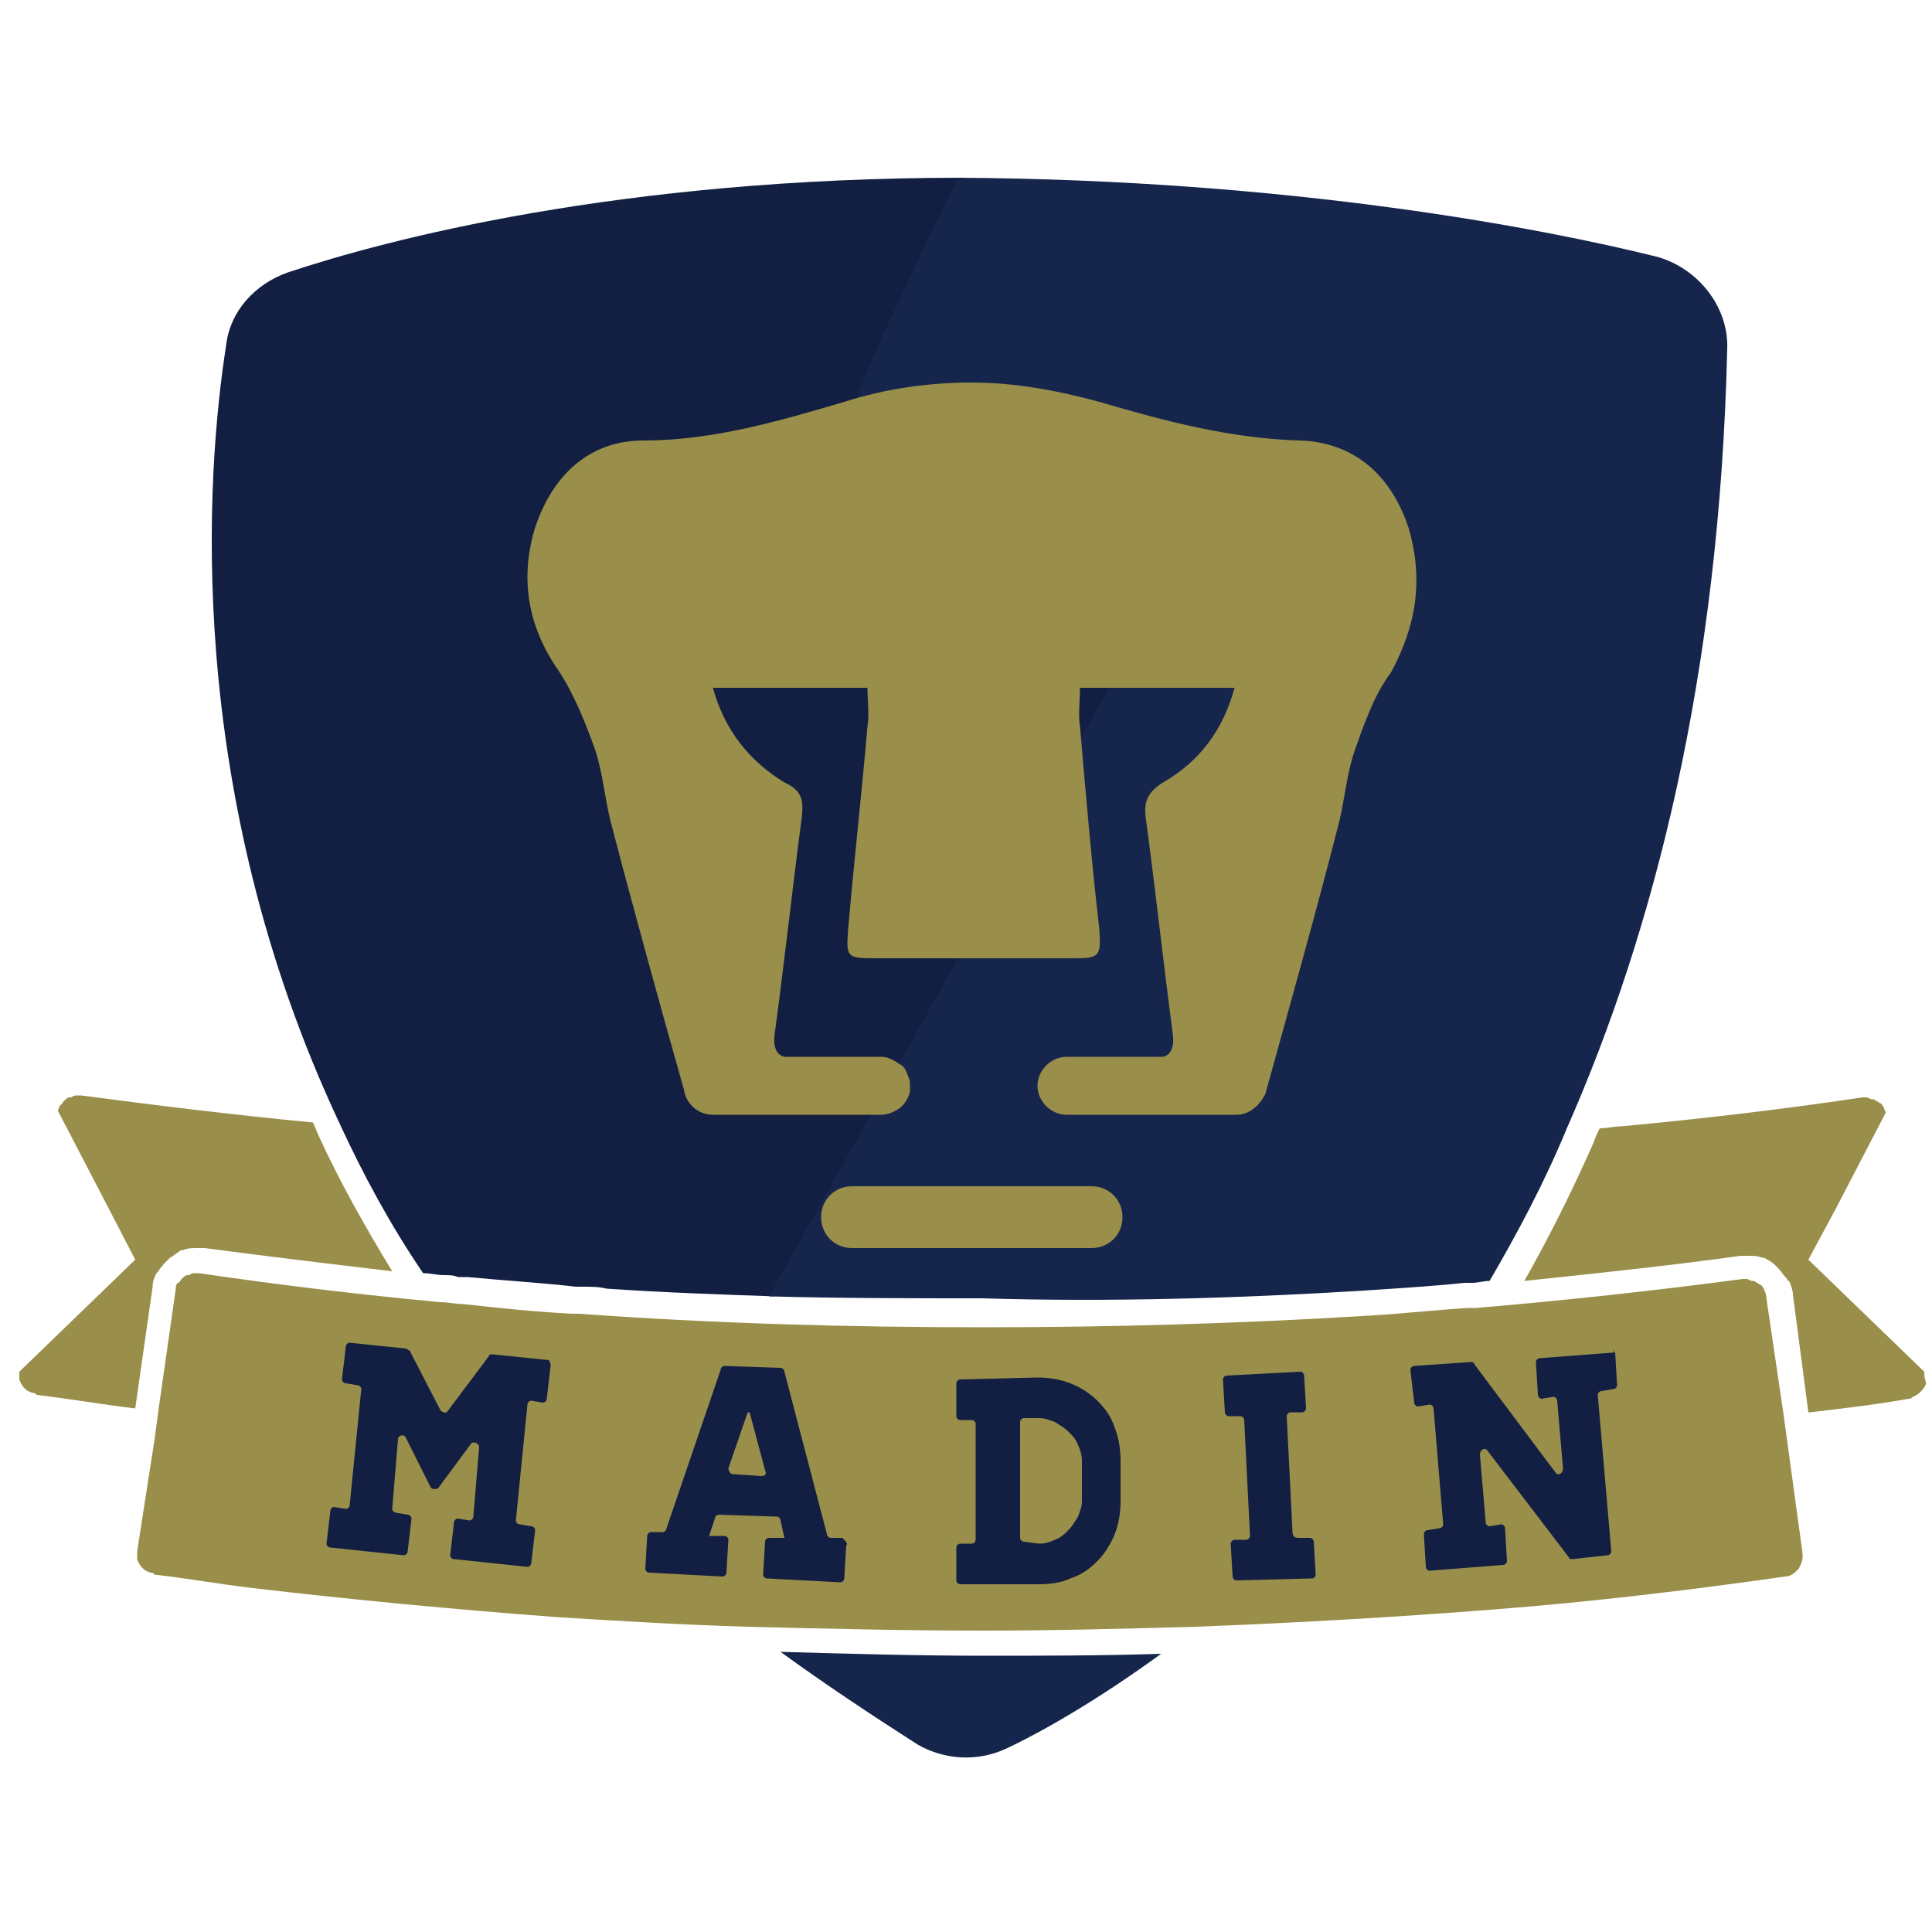
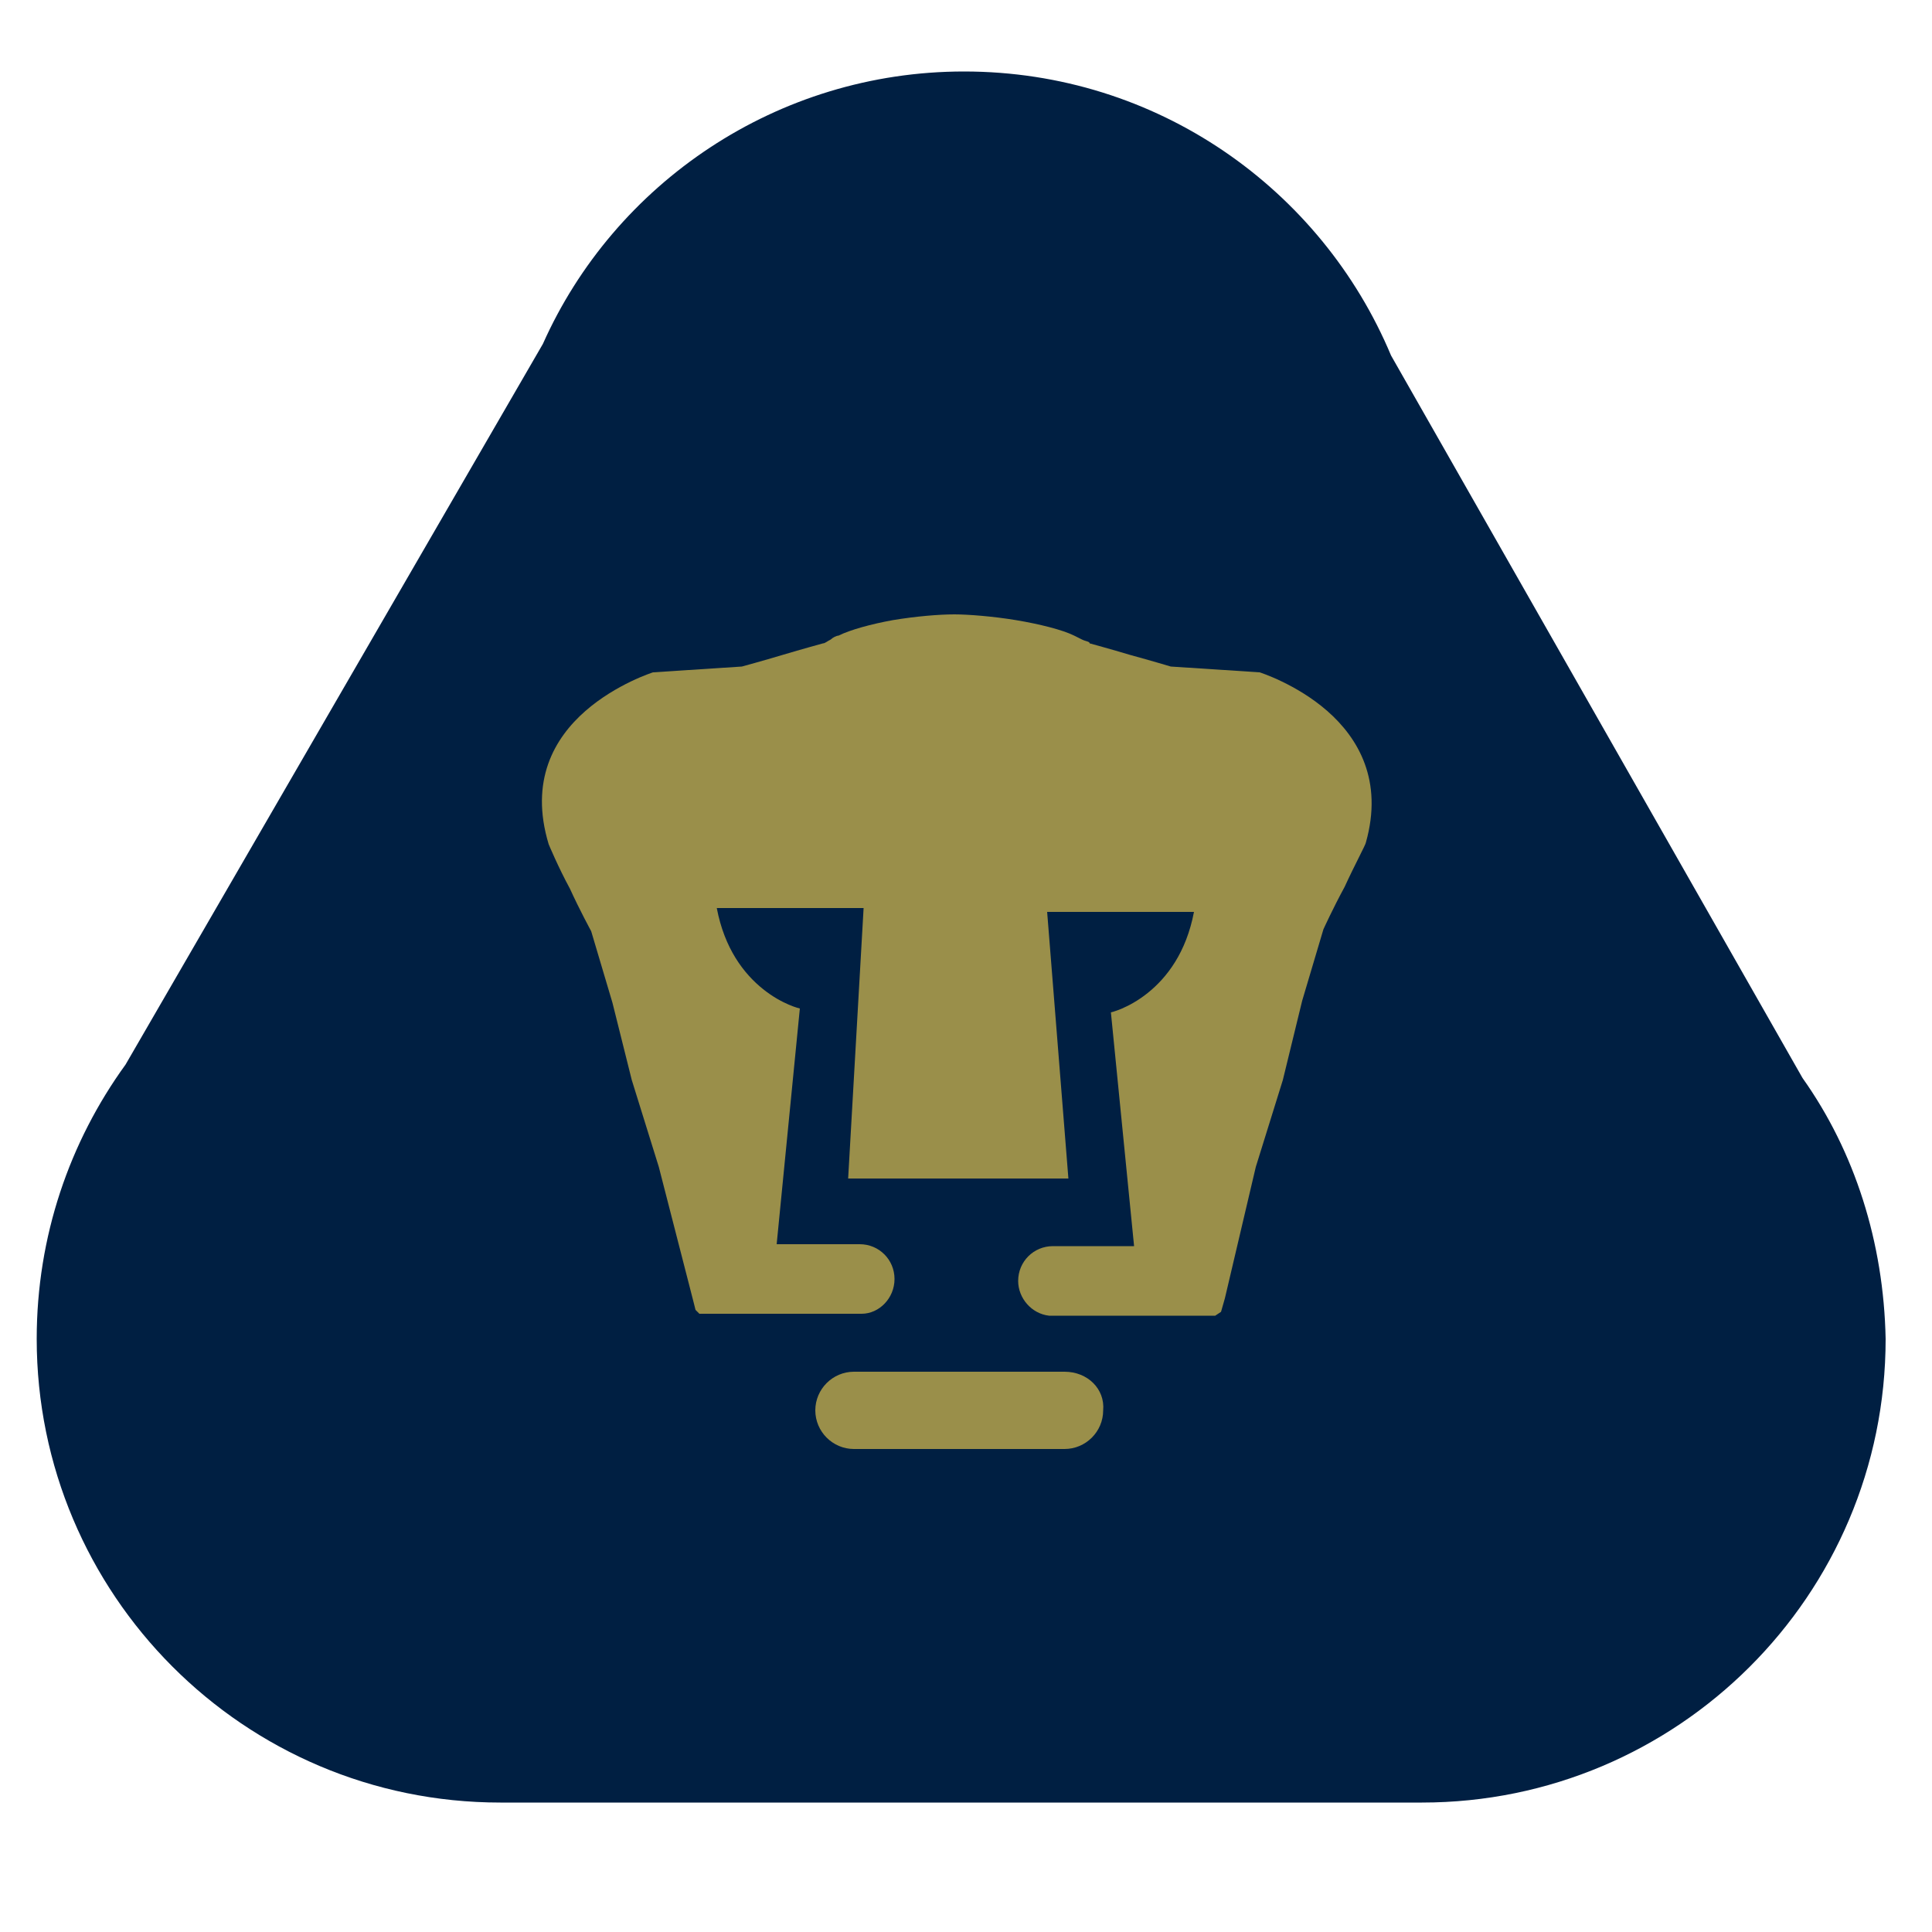
<svg xmlns="http://www.w3.org/2000/svg" version="1.1" id="Layer_1" x="0px" y="0px" viewBox="0 0 100 100" style="enable-background:new 0 0 100 100;" xml:space="preserve">
  <style type="text/css">
- 	.st0{fill:none;}
- 	.st1{fill:#998E4A;}
- 	.st2{fill:#121F42;}
- 	.st3{fill:#16254C;}
+ 	.st0{fill:#001F42;}
+ 	.st1{fill:#9A8F4A;}
</style>
-   <g>
-     <path class="st0" d="M86,13.3c-6-1.5-19.1-4.1-36.3-4.1C32,9.2,20,12.3,14.9,14c-1.7,0.6-3,2-3.2,3.8c-1,6.4-2.3,22.9,5.9,40.3   c1.2,2.6,2.6,5.2,4.3,7.7c0.4,0,0.7,0.1,1.1,0.1c0.2,0,0.5,0,0.7,0.1h0.5c2.1,0.2,3.9,0.3,5.6,0.5H30h0.2c0.4,0,0.8,0,1.2,0.1   c6.4,0.4,13,0.6,19.6,0.6c6.7,0,13.3-0.2,19.9-0.6c1.4-0.1,3.3-0.2,5.2-0.4h0.2h0.2c0.3,0,0.6-0.1,0.9-0.1c1.4-2.4,2.8-5,4-7.9   c4.5-10.2,7.9-23.4,8.3-40.3C89.7,15.9,88.2,13.9,86,13.3z" />
-     <g>
-       <path class="st1" d="M92.3,73.1L92.3,73.1L91.4,67c0-0.1-0.1-0.2-0.1-0.3l0,0c-0.1-0.1-0.1-0.2-0.2-0.2l0,0    c-0.1-0.1-0.2-0.1-0.3-0.2c0,0,0,0-0.1,0s-0.2-0.1-0.3-0.1c-0.1,0-0.1,0-0.2,0c-4.5,0.6-9.1,1.1-13.8,1.5c-0.1,0-0.3,0-0.4,0    c-1.7,0.1-3.4,0.3-5.2,0.4c-6.5,0.4-13.1,0.6-19.9,0.6c-7,0-14.1-0.2-20.9-0.7c-0.1,0-0.3,0-0.4,0c-1.9-0.1-3.8-0.3-5.6-0.5    c-0.4,0-0.8-0.1-1.2-0.1c-4.3-0.4-8.4-0.9-12.5-1.5c-0.1,0-0.1,0-0.2,0c-0.1,0-0.2,0-0.3,0.1c0,0,0,0-0.1,0s-0.2,0.1-0.3,0.2l0,0    c-0.1,0.1-0.1,0.2-0.2,0.2l0,0c-0.1,0.1-0.1,0.2-0.1,0.3l0,0L8.2,73L8,74.5l-0.9,5.8c0,0.1,0,0.3,0,0.4c0.1,0.3,0.3,0.6,0.7,0.7    c0.1,0,0.1,0,0.2,0.1c1.7,0.2,3.4,0.5,5.1,0.7c5.1,0.6,10.4,1.1,15.7,1.5c3.2,0.2,6.5,0.4,9.9,0.5c4,0.1,8.1,0.2,12.2,0.2    c3.7,0,7.4-0.1,11-0.2c5.2-0.2,10.4-0.5,15.5-0.9s10.1-1,15-1.7c0.3,0,0.5-0.2,0.7-0.4c0.1-0.2,0.2-0.4,0.2-0.6c0-0.1,0-0.1,0-0.2    L92.3,73.1z" />
-       <path class="st1" d="M8.1,65.9L8.1,65.9l0.1-0.1c0.1-0.2,0.3-0.4,0.5-0.6l0.1-0.1C9,65,9.2,64.8,9.4,64.7h0.1    c0.2-0.1,0.5-0.1,0.7-0.1h0.1c0.1,0,0.2,0,0.3,0c3,0.4,6.3,0.8,9.7,1.2c-1.4-2.3-2.7-4.6-3.8-7c-0.1-0.2-0.2-0.5-0.3-0.7    c-4.2-0.4-8.2-0.9-12-1.4c-0.1,0-0.1,0-0.2,0c-0.1,0-0.2,0-0.3,0.1c0,0,0,0-0.1,0S3.4,56.9,3.3,57l0,0c-0.1,0.1-0.1,0.2-0.2,0.2    l0,0c0,0.1-0.1,0.2-0.1,0.3l0,0l2.6,5L7,65.2l0,0L1,71c0,0.1,0,0.3,0,0.4c0.1,0.3,0.3,0.6,0.7,0.7c0.1,0,0.1,0,0.2,0.1    c1.7,0.2,3.4,0.5,5.1,0.7l0,0l0,0l0.9-6.3C7.9,66.3,8,66.1,8.1,65.9z" />
-       <path class="st1" d="M99.6,71l-6-5.8l0,0l1.4-2.6l2.6-5l0,0c0-0.1-0.1-0.2-0.1-0.3l0,0c-0.1-0.1-0.1-0.2-0.2-0.2l0,0    C97.2,57,97.1,57,97,56.9c0,0,0,0-0.1,0s-0.2-0.1-0.3-0.1c-0.1,0-0.1,0-0.2,0c-4,0.6-8.2,1.1-12.5,1.5c-0.4,0-0.7,0.1-1.1,0.1    c-0.1,0.2-0.2,0.4-0.3,0.7c-1.1,2.5-2.3,4.9-3.6,7.2c3.8-0.4,7.6-0.8,11.2-1.3c0.1,0,0.2,0,0.3,0h0.1c0.2,0,0.5,0,0.7,0.1h0.1    c0.2,0.1,0.4,0.2,0.6,0.4l0.1,0.1c0.2,0.2,0.3,0.4,0.5,0.6c0,0,0,0.1,0.1,0.1c0.1,0.2,0.2,0.5,0.2,0.7l0.8,6.1l0,0c0,0,0,0,0.1,0    c1.7-0.2,3.4-0.4,5.1-0.7c0.1,0,0.1,0,0.2-0.1c0.3-0.1,0.6-0.4,0.7-0.7C99.6,71.3,99.6,71.2,99.6,71z" />
-     </g>
-     <g>
-       <path class="st2" d="M28.5,70.7l-0.2,1.7c0,0.1-0.1,0.2-0.2,0.2l-0.6-0.1c-0.1,0-0.2,0.1-0.2,0.2l-0.6,6c0,0.1,0.1,0.2,0.2,0.2    l0.6,0.1c0.1,0,0.2,0.1,0.2,0.2l-0.2,1.7c0,0.1-0.1,0.2-0.2,0.2l-3.8-0.4c-0.1,0-0.2-0.1-0.2-0.2l0.2-1.7c0-0.1,0.1-0.2,0.2-0.2    l0.6,0.1c0.1,0,0.2-0.1,0.2-0.2l0.3-3.6c0-0.2-0.3-0.3-0.4-0.2L22.7,77c-0.1,0.1-0.3,0.1-0.4,0L21,74.4c-0.1-0.2-0.4-0.1-0.4,0.1    l-0.3,3.6c0,0.1,0.1,0.2,0.2,0.2l0.6,0.1c0.1,0,0.2,0.1,0.2,0.2l-0.2,1.7c0,0.1-0.1,0.2-0.2,0.2l-3.8-0.4c-0.1,0-0.2-0.1-0.2-0.2    l0.2-1.7c0-0.1,0.1-0.2,0.2-0.2l0.6,0.1c0.1,0,0.2-0.1,0.2-0.2l0.6-6c0-0.1-0.1-0.2-0.2-0.2l-0.6-0.1c-0.1,0-0.2-0.1-0.2-0.2    l0.2-1.7c0-0.1,0.1-0.2,0.2-0.2l2.9,0.3c0.1,0,0.1,0.1,0.2,0.1l1.6,3.1c0.1,0.1,0.3,0.2,0.4,0l2.1-2.8c0-0.1,0.1-0.1,0.2-0.1    l2.9,0.3C28.4,70.4,28.5,70.5,28.5,70.7z" />
-       <path class="st2" d="M43.8,80l-0.1,1.7c0,0.1-0.1,0.2-0.2,0.2l-3.8-0.2c-0.1,0-0.2-0.1-0.2-0.2l0.1-1.7c0-0.1,0.1-0.2,0.2-0.2h0.8    l-0.2-0.9c0-0.1-0.1-0.2-0.2-0.2l-3-0.1c-0.1,0-0.2,0.1-0.2,0.2l-0.3,0.9h0.8c0.1,0,0.2,0.1,0.2,0.2l-0.1,1.7    c0,0.1-0.1,0.2-0.2,0.2l-3.8-0.2c-0.1,0-0.2-0.1-0.2-0.2l0.1-1.7c0-0.1,0.1-0.2,0.2-0.2h0.6c0.1,0,0.2-0.1,0.2-0.2l2.8-8.2    c0-0.1,0.1-0.2,0.2-0.2l2.9,0.1c0.1,0,0.2,0.1,0.2,0.2l2.2,8.4c0,0.1,0.1,0.2,0.2,0.2h0.6C43.8,79.8,43.9,79.9,43.8,80z     M39.4,76.4c0.2,0,0.3-0.1,0.2-0.3l-0.8-3h-0.1l-1,2.9c0,0.1,0.1,0.3,0.2,0.3L39.4,76.4z" />
-       <path class="st2" d="M53.7,71.3c0.6,0,1.2,0.1,1.7,0.3c0.5,0.2,1,0.5,1.4,0.9s0.7,0.8,0.9,1.4c0.2,0.5,0.3,1.1,0.3,1.7v2.1    c0,0.6-0.1,1.2-0.3,1.7s-0.5,1-0.9,1.4s-0.8,0.7-1.4,0.9c-0.4,0.2-1,0.3-1.6,0.3h-4.1c-0.1,0-0.2-0.1-0.2-0.2v-1.7    c0-0.1,0.1-0.2,0.2-0.2h0.6c0.1,0,0.2-0.1,0.2-0.2v-6c0-0.1-0.1-0.2-0.2-0.2h-0.6c-0.1,0-0.2-0.1-0.2-0.2v-1.7    c0-0.1,0.1-0.2,0.2-0.2L53.7,71.3z M53.8,79.9c0.3,0,0.6-0.1,0.8-0.2c0.3-0.1,0.5-0.3,0.7-0.5s0.3-0.4,0.5-0.7    c0.1-0.3,0.2-0.5,0.2-0.8v-2.1c0-0.3-0.1-0.6-0.2-0.8c-0.1-0.3-0.3-0.5-0.5-0.7s-0.4-0.3-0.7-0.5c-0.3-0.1-0.5-0.2-0.8-0.2H53    c-0.1,0-0.2,0.1-0.2,0.2v6c0,0.1,0.1,0.2,0.2,0.2L53.8,79.9z" />
-       <path class="st2" d="M67.2,79.6h0.6c0.1,0,0.2,0.1,0.2,0.2l0.1,1.7c0,0.1-0.1,0.2-0.2,0.2L64,81.8c-0.1,0-0.2-0.1-0.2-0.2    l-0.1-1.7c0-0.1,0.1-0.2,0.2-0.2h0.6c0.1,0,0.2-0.1,0.2-0.2l-0.3-6c0-0.1-0.1-0.2-0.2-0.2h-0.6c-0.1,0-0.2-0.1-0.2-0.2l-0.1-1.7    c0-0.1,0.1-0.2,0.2-0.2l3.8-0.2c0.1,0,0.2,0.1,0.2,0.2l0.1,1.7c0,0.1-0.1,0.2-0.2,0.2h-0.6c-0.1,0-0.2,0.1-0.2,0.2l0.3,6    C66.9,79.5,67,79.6,67.2,79.6z" />
-       <path class="st2" d="M83.6,70l0.1,1.7c0,0.1-0.1,0.2-0.2,0.2L82.9,72c-0.1,0-0.2,0.1-0.2,0.2l0.7,8.1c0,0.1-0.1,0.2-0.2,0.2    l-1.8,0.2c-0.1,0-0.2,0-0.2-0.1L77,75.1c-0.1-0.2-0.4-0.1-0.4,0.2l0.3,3.5c0,0.1,0.1,0.2,0.2,0.2l0.6-0.1c0.1,0,0.2,0.1,0.2,0.2    l0.1,1.7c0,0.1-0.1,0.2-0.2,0.2L74,81.3c-0.1,0-0.2-0.1-0.2-0.2l-0.1-1.7c0-0.1,0.1-0.2,0.2-0.2l0.6-0.1c0.1,0,0.2-0.1,0.2-0.2    l-0.5-6c0-0.1-0.1-0.2-0.2-0.2l-0.6,0.1c-0.1,0-0.2-0.1-0.2-0.2L73,70.9c0-0.1,0.1-0.2,0.2-0.2l2.9-0.2c0.1,0,0.2,0,0.2,0.1    l4.2,5.6c0.1,0.2,0.4,0.1,0.4-0.2l-0.3-3.5c0-0.1-0.1-0.2-0.2-0.2l-0.6,0.1c-0.1,0-0.2-0.1-0.2-0.2l-0.1-1.7    c0-0.1,0.1-0.2,0.2-0.2L83.6,70C83.4,69.8,83.6,69.9,83.6,70z" />
-     </g>
-     <g>
-       <g>
-         <path class="st3" d="M40.4,85.5c2.2,1.6,4.6,3.2,7.1,4.8c1.4,0.8,3.1,0.9,4.6,0.2c1.9-0.9,4.7-2.5,8-4.9     c-3.1,0.1-6.1,0.1-9.2,0.1C47.5,85.7,44,85.6,40.4,85.5z" />
-       </g>
-       <g>
-         <path class="st2" d="M59.9,30.3c-0.2-2.7-3.9-3.6-6.5-3c-2.7,0.6-5.4,2-8,1.2c-0.5-0.1-0.9-0.4-1.2-0.8s-0.4-0.9-0.5-1.4     c-0.4-3.3,1-6.5,2.5-9.5c1.2-2.6,2.5-5.1,3.7-7.6h-0.1c-17.7,0-29.8,3.2-34.9,4.9c-1.7,0.6-3,2-3.2,3.8c-1,6.4-2.3,22.9,5.9,40.3     c1.2,2.6,2.6,5.2,4.3,7.7c0.4,0,0.7,0.1,1.1,0.1c0.2,0,0.5,0,0.7,0.1h0.5c2.1,0.2,3.9,0.3,5.6,0.5H30h0.2c0.4,0,0.8,0,1.2,0.1     c2.9,0.2,5.8,0.3,8.7,0.4c6.3-11.2,12.5-22.5,18.8-33.7C59.5,32.4,60,31.4,59.9,30.3z" />
-         <g>
-           <path class="st3" d="M70.6,66.8c1.4-0.1,3.3-0.2,5.2-0.4H76h0.2c0.3,0,0.6-0.1,0.9-0.1c1.4-2.4,2.8-5,4-7.9      C85.6,48.2,89,35,89.4,18.1c0.1-2.2-1.5-4.2-3.6-4.8c-6-1.5-19.1-4-36.2-4.1c-1.3,2.5-2.4,5-3.6,7.5c-1.4,3-2.8,6.2-2.5,9.5      c0.1,0.5,0.2,1,0.5,1.4s0.5,1.4,0.9,1.6c2.6,0.8,5.6-0.3,8.3-1c2.7-0.6,6.3-0.7,6.5,2c0.1,1.1-0.5,2.2-1,3.1      c-6.3,11.2-12.6,22.6-18.9,33.8c3.6,0.1,7.3,0.1,11,0.1C57.4,67.4,64.1,67.2,70.6,66.8z" />
-         </g>
-       </g>
-     </g>
-     <g>
-       <path class="st1" d="M56.5,61.4H44.1c-0.9,0-1.6,0.7-1.6,1.6c0,0.9,0.7,1.6,1.6,1.6h12.4c0.9,0,1.6-0.7,1.6-1.6    C58.1,62.1,57.4,61.4,56.5,61.4z" />
-       <path class="st1" d="M72.9,27.3c-0.9-2.7-2.8-4.4-5.6-4.5c-3.6-0.1-7-1-10.4-2c-2.2-0.6-4.4-1-6.6-1c-2.2,0-4.4,0.3-6.6,1    c-3.4,1-6.8,2-10.4,2c-2.8,0-4.7,1.8-5.6,4.5c-0.8,2.6-0.4,5.1,1.2,7.4c0.8,1.2,1.4,2.7,1.9,4.1c0.4,1.2,0.5,2.5,0.8,3.7    c1.2,4.6,2.5,9.3,3.8,13.9c0.1,0.7,0.7,1.3,1.5,1.3H39c1.6,0,3.1,0,4.7,0h1.9c0.3,0,0.6-0.1,0.9-0.3c0.3-0.2,0.5-0.5,0.6-0.9    c0-0.1,0-0.2,0-0.3l0,0c0-0.2,0-0.3-0.1-0.5c-0.1-0.3-0.2-0.5-0.4-0.6c-0.3-0.2-0.6-0.4-1-0.4h-5c-0.4-0.1-0.6-0.5-0.5-1.2    c0.5-3.7,0.9-7.4,1.4-11.2c0.1-0.9,0-1.4-0.9-1.8c-1.8-1.1-3.1-2.7-3.7-4.9c2.8,0,5.4,0,8,0c0,0.7,0.1,1.4,0,2    c-0.3,3.5-0.7,7-1,10.5c-0.1,1.4-0.1,1.5,1.3,1.5c1.7,0,3.5,0,5.2,0s3.5,0,5.2,0c1.3,0,1.4-0.1,1.3-1.5c-0.4-3.5-0.7-7-1-10.5    c-0.1-0.6,0-1.3,0-2c2.6,0,5.2,0,8,0c-0.6,2.2-1.8,3.8-3.7,4.9c-0.8,0.5-1,1-0.9,1.8c0.5,3.7,0.9,7.4,1.4,11.2    c0.1,0.7-0.1,1.1-0.5,1.2h-5c-0.8,0-1.5,0.7-1.5,1.5l0,0c0,0.8,0.7,1.5,1.5,1.5h1.9c1.6,0,3.1,0,4.7,0H64c0.6,0,1.1-0.4,1.4-0.9    c0-0.1,0.1-0.1,0.1-0.2c1.3-4.7,2.6-9.3,3.8-14c0.3-1.2,0.4-2.5,0.8-3.7c0.5-1.4,1-2.9,1.9-4.1C73.3,32.4,73.7,30,72.9,27.3z" />
-     </g>
-   </g>
+   <path class="st0" d="M93.3,55.8L72,18.4C68.4,9.8,59.9,3.7,49.9,3.7c-9.7,0-18.1,5.8-21.8,14.1L6.5,55.1c-2.9,4-4.6,8.9-4.6,14.2  c0,13.2,10.7,24,24,24c0.7,0,47.1,0,47.7,0c13.2,0,24-10.7,24-24C97.5,64.3,96,59.6,93.3,55.8L93.3,55.8z" />
+   <path class="st1" d="M55.1,71H44.2c-1.1,0-2,0.9-2,2c0,1.1,0.9,2,2,2h10.9c1.1,0,2-0.9,2-2C57.2,71.9,56.3,71,55.1,71L55.1,71z   M68.7,36.8c-1.6-1.4-3.5-2-3.5-2l-4.6-0.3c0,0-1-0.3-2.1-0.6c-1-0.3-2.1-0.6-2.1-0.6c0-0.1-0.2-0.1-0.4-0.2  c-0.2-0.1-0.4-0.2-0.4-0.2c-0.6-0.3-1.8-0.6-3-0.8c-1.2-0.2-2.5-0.3-3.2-0.3c-0.8,0-2,0.1-3.2,0.3c-1.1,0.2-2.2,0.5-2.8,0.8  c-0.1,0-0.3,0.1-0.4,0.2c-0.2,0.1-0.3,0.2-0.4,0.2c0,0-1.1,0.3-2.1,0.6c-1,0.3-2.1,0.6-2.1,0.6l-4.6,0.3c0,0-1.9,0.6-3.5,2  c-1.6,1.4-2.9,3.6-1.9,6.9c0,0,0.5,1.2,1.1,2.3c0.5,1.1,1.1,2.2,1.1,2.2l1.1,3.7l0.5,2l0.5,2l1.4,4.5l0.9,3.5l0.9,3.5l0.1,0.4  l0.2,0.2c0,0,0,0,0,0l0,0l8.4,0c0,0,0,0,0,0c0.9,0,1.7-0.8,1.7-1.8c0-1-0.8-1.8-1.8-1.8l-4.3,0l1.2-12.2c0,0-0.9-0.2-1.9-1  c-1-0.8-2-2.1-2.4-4.2c0,0,7.6,0,7.6,0L43.9,61l11.4,0l-1.1-13.8c0,0,7.7,0,7.6,0c-0.4,2.1-1.4,3.4-2.4,4.2c-1,0.8-1.9,1-1.9,1  l1.2,12.1l-4.2,0c-1,0-1.8,0.8-1.8,1.8c0,0.9,0.7,1.7,1.6,1.8c0.1,0,0.1,0,0.1,0l8.5,0l0.3-0.2l0.2-0.7l1.6-6.8l1.4-4.5l1-4.1  l1.1-3.7c0,0,0.5-1.1,1.1-2.2c0.5-1.1,1.1-2.2,1.1-2.3C71.6,40.4,70.3,38.2,68.7,36.8L68.7,36.8z" />
</svg>
